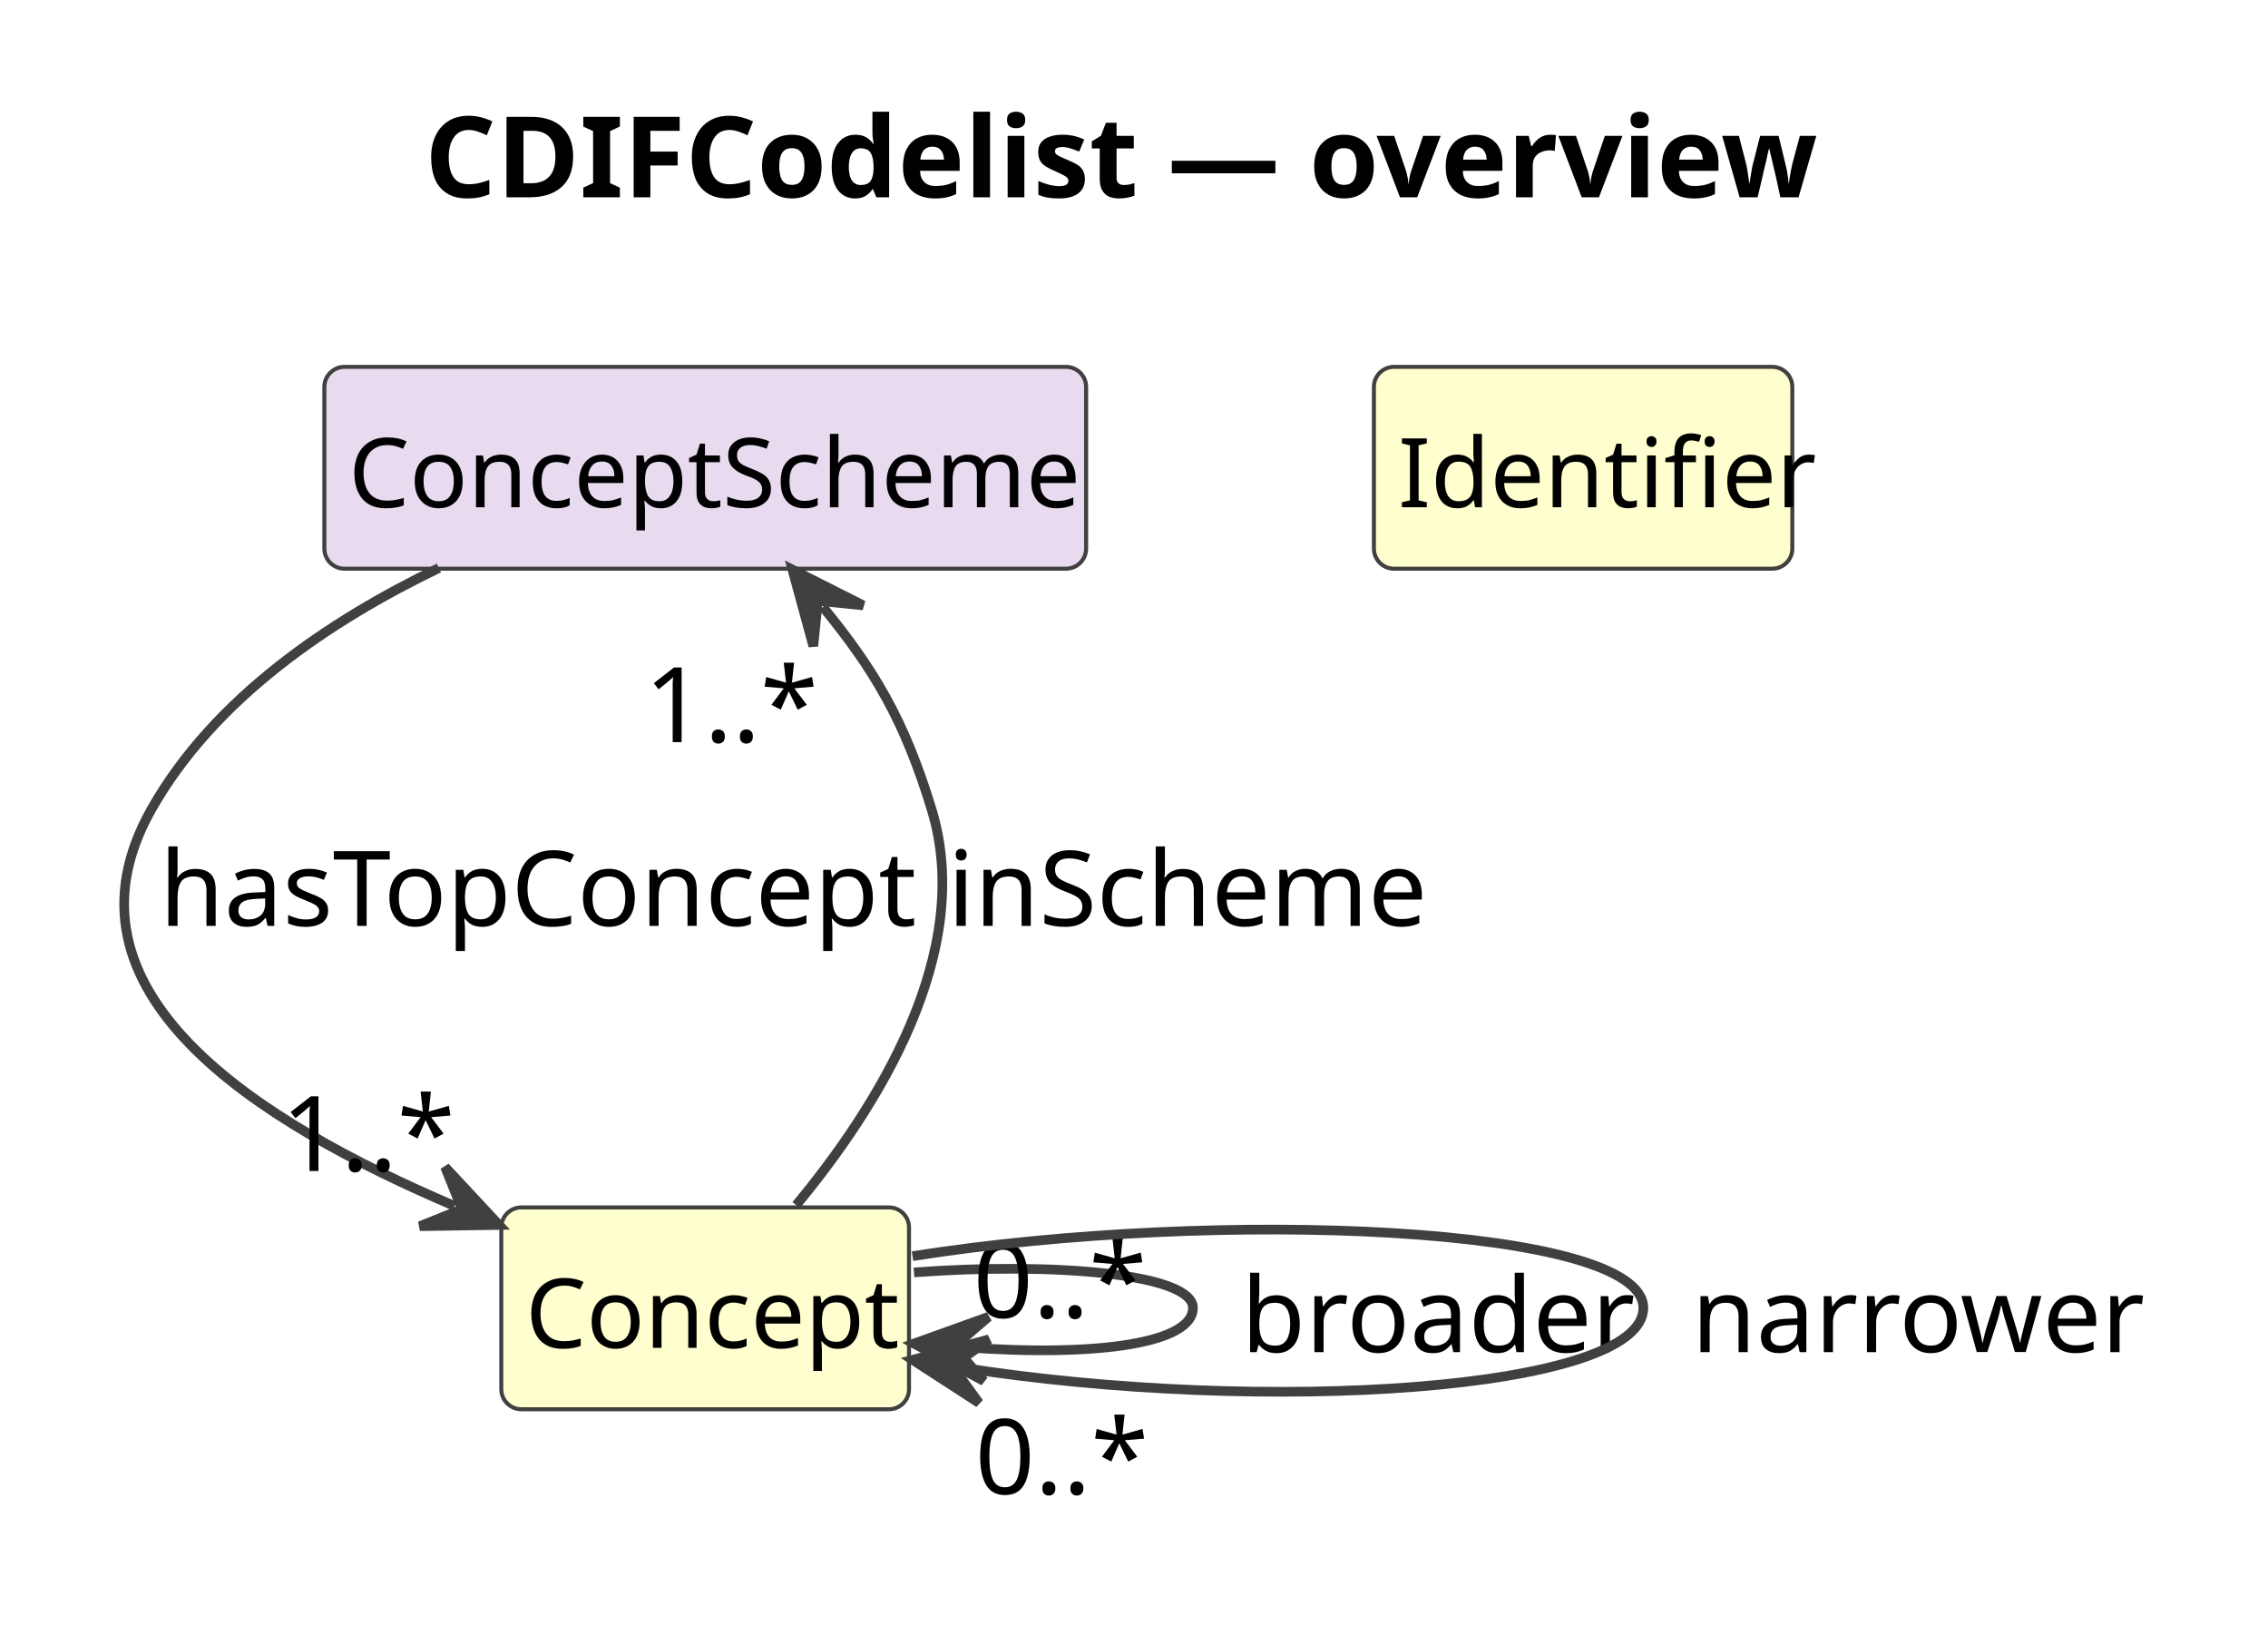
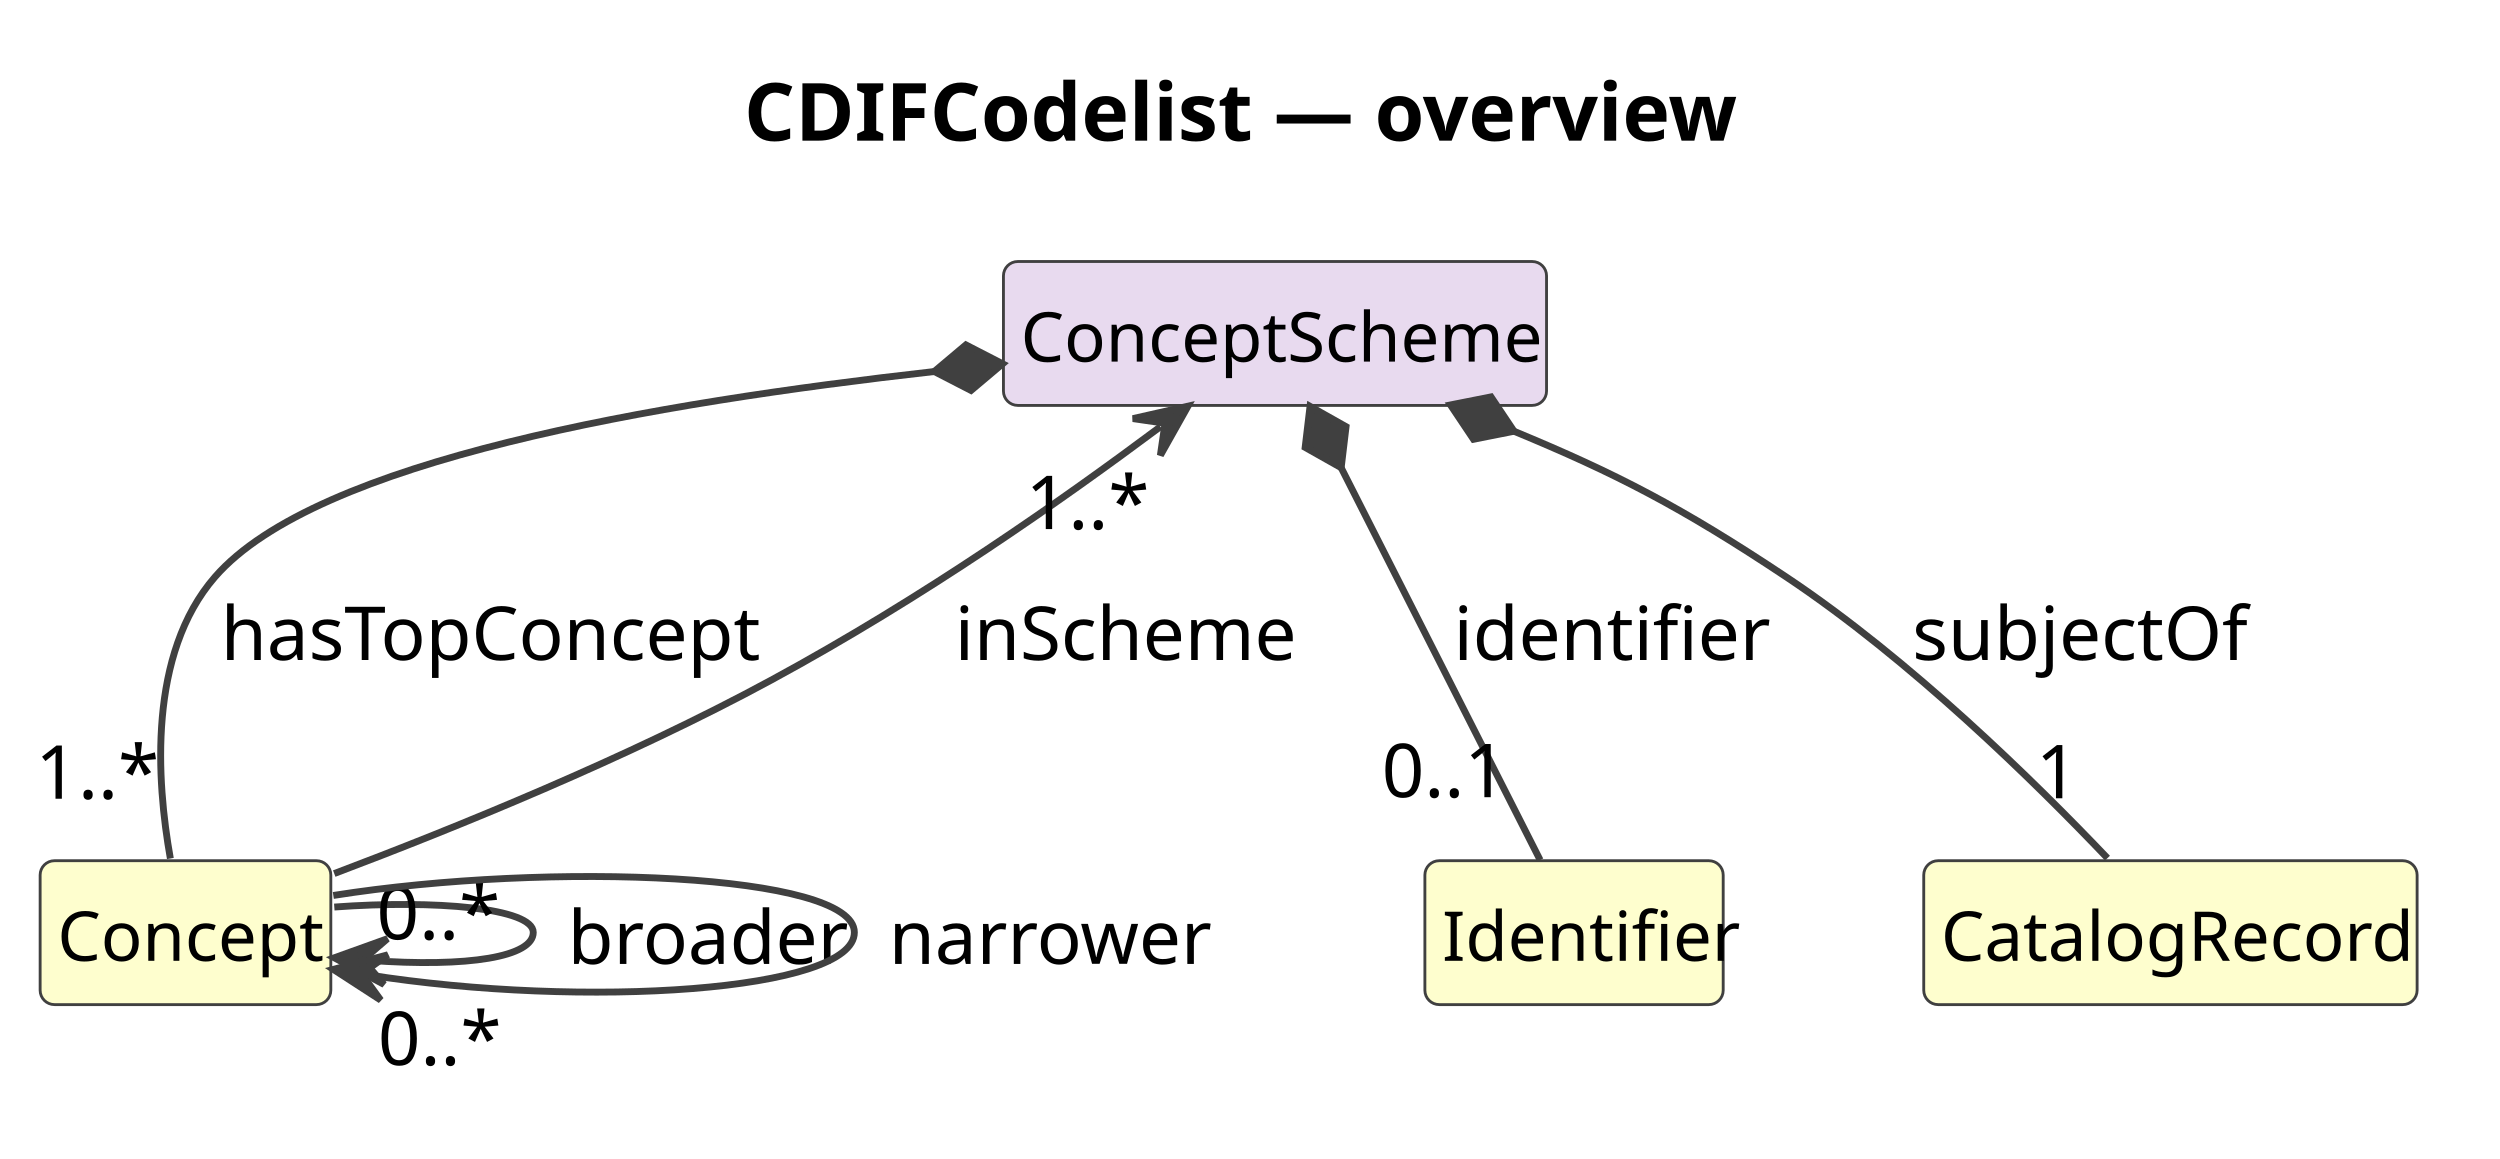
- <svg xmlns="http://www.w3.org/2000/svg" contentStyleType="text/css" data-diagram-type="CLASS" height="202px" preserveAspectRatio="none" style="width:282px;height:202px;background:#FFFFFF;" version="1.1" viewBox="0 0 282 202" width="282px" zoomAndPan="magnify">
+ <svg xmlns="http://www.w3.org/2000/svg" contentStyleType="text/css" data-diagram-type="CLASS" height="202px" preserveAspectRatio="none" style="width:436px;height:202px;background:#FFFFFF;" version="1.1" viewBox="0 0 436 202" width="436px" zoomAndPan="magnify">
  <defs />
  <g>
    <g class="title" data-source-line="1">
-       <text fill="#000000" font-family="sans-serif" font-size="14" font-weight="700" lengthAdjust="spacing" textLength="170.03" x="52.798" y="24.533">CDIFCodelist — overview</text>
+       <text fill="#000000" font-family="sans-serif" font-size="14" font-weight="700" lengthAdjust="spacing" textLength="170.03" x="129.757" y="24.533">CDIFCodelist — overview</text>
    </g>
    <g class="entity" data-qualified-name="ConceptScheme" data-source-line="12" id="ent0002">
-       <rect fill="#E8DAEF" height="25.094" rx="2.5" ry="2.5" style="stroke:#404040;stroke-width:0.5;" width="94.717" x="40.33" y="45.609" />
-       <text fill="#000000" font-family="sans-serif" font-size="12" lengthAdjust="spacing" textLength="88.717" x="43.33" y="63.066">ConceptScheme</text>
+       <rect fill="#E8DAEF" height="25.094" rx="2.5" ry="2.5" style="stroke:#404040;stroke-width:0.5;" width="94.717" x="175" y="45.609" />
+       <text fill="#000000" font-family="sans-serif" font-size="12" lengthAdjust="spacing" textLength="88.717" x="178" y="63.066">ConceptScheme</text>
    </g>
    <g class="entity" data-qualified-name="Concept" data-source-line="13" id="ent0003">
-       <rect fill="#FEFECE" height="25.094" rx="2.5" ry="2.5" style="stroke:#404040;stroke-width:0.5;" width="50.695" x="62.33" y="150.109" />
-       <text fill="#000000" font-family="sans-serif" font-size="12" lengthAdjust="spacing" textLength="44.695" x="65.33" y="167.566">Concept</text>
+       <rect fill="#FEFECE" height="25.094" rx="2.5" ry="2.5" style="stroke:#404040;stroke-width:0.5;" width="50.695" x="7" y="150.109" />
+       <text fill="#000000" font-family="sans-serif" font-size="12" lengthAdjust="spacing" textLength="44.695" x="10" y="167.566">Concept</text>
    </g>
    <g class="entity" data-qualified-name="Identifier" data-source-line="14" id="ent0004">
-       <rect fill="#FEFECE" height="25.094" rx="2.5" ry="2.5" style="stroke:#404040;stroke-width:0.5;" width="52.025" x="170.83" y="45.609" />
-       <text fill="#000000" font-family="sans-serif" font-size="12" lengthAdjust="spacing" textLength="46.025" x="173.83" y="63.066">Identifier</text>
+       <rect fill="#FEFECE" height="25.094" rx="2.5" ry="2.5" style="stroke:#404040;stroke-width:0.5;" width="52.025" x="248.5" y="150.109" />
+       <text fill="#000000" font-family="sans-serif" font-size="12" lengthAdjust="spacing" textLength="46.025" x="251.5" y="167.566">Identifier</text>
    </g>
-     <g class="link" data-entity-1="ent0002" data-entity-2="ent0003" data-link-type="dependency" data-source-line="15" id="lnk5">
-       <path codeLine="15" d="M54.57,70.619 C40.96,77.169 26.61,86.859 18.83,100.609 C6,123.299 31.97,139.478 56.53,149.938" fill="none" id="ConceptScheme-to-Concept" style="stroke:#404040;stroke-width:1.2;" />
-       <polygon fill="#404040" points="62.05,152.289,55.337,145.083,57.45,150.33,52.202,152.443,62.05,152.289" style="stroke:#404040;stroke-width:1.2;" />
-       <text fill="#000000" font-family="sans-serif" font-size="13" lengthAdjust="spacing" textLength="91.781" x="19.83" y="115.105">hasTopConcept</text>
-       <text fill="#000000" font-family="sans-serif" font-size="13" lengthAdjust="spacing" textLength="19.513" x="34.986" y="145.578">1..*</text>
+     <g class="entity" data-qualified-name="CatalogRecord" data-source-line="15" id="ent0005">
+       <rect fill="#FEFECE" height="25.094" rx="2.5" ry="2.5" style="stroke:#404040;stroke-width:0.5;" width="86.045" x="335.5" y="150.109" />
+       <text fill="#000000" font-family="sans-serif" font-size="12" lengthAdjust="spacing" textLength="80.045" x="338.5" y="167.566">CatalogRecord</text>
    </g>
-     <g class="link" data-entity-1="ent0003" data-entity-2="ent0002" data-link-type="dependency" data-source-line="16" id="lnk6">
-       <path codeLine="16" d="M98.99,149.829 C108.98,137.809 121.29,118.439 115.83,100.609 C112.43,89.479 108.706,83.276 102.326,75.466" fill="none" id="Concept-to-ConceptScheme" style="stroke:#404040;stroke-width:1.2;" />
-       <polygon fill="#404040" points="98.53,70.819,101.126,80.32,101.693,74.692,107.322,75.259,98.53,70.819" style="stroke:#404040;stroke-width:1.2;" />
-       <text fill="#000000" font-family="sans-serif" font-size="13" lengthAdjust="spacing" textLength="57.808" x="117.83" y="115.105">inScheme</text>
-       <text fill="#000000" font-family="sans-serif" font-size="13" lengthAdjust="spacing" textLength="19.513" x="80.139" y="92.259">1..*</text>
+     <g class="link" data-entity-1="ent0002" data-entity-2="ent0005" data-link-type="composition" data-source-line="16" id="lnk6">
+       <path codeLine="16" d="M264.048,75.209 C281.828,82.569 293.19,88.419 311.5,100.609 C333.24,115.089 354.95,136.439 367.54,149.659" fill="none" id="ConceptScheme-backto-CatalogRecord" style="stroke:#404040;stroke-width:1.2;" />
+       <polygon fill="#404040" points="252.96,70.619,256.974,76.61,264.048,75.209,260.034,69.218,252.96,70.619" style="stroke:#404040;stroke-width:1.2;" />
+       <text fill="#000000" font-family="sans-serif" font-size="13" lengthAdjust="spacing" textLength="54.914" x="333.5" y="115.105">subjectOf</text>
+       <text fill="#000000" font-family="sans-serif" font-size="13" lengthAdjust="spacing" textLength="7.23" x="355.062" y="139.216">1</text>
    </g>
-     <g class="link" data-entity-1="ent0003" data-entity-2="ent0003" data-link-type="dependency" data-source-line="17" id="lnk7">
-       <path codeLine="17" d="M113.64,158.189 C131.17,156.899 148.33,158.369 148.33,162.609 C148.33,166.849 137.154,168.77 119.624,167.48" fill="none" id="Concept-to-Concept" style="stroke:#404040;stroke-width:1.2;" />
-       <polygon fill="#404040" points="113.64,167.039,122.322,171.689,118.626,167.406,122.909,163.711,113.64,167.039" style="stroke:#404040;stroke-width:1.2;" />
-       <text fill="#000000" font-family="sans-serif" font-size="13" lengthAdjust="spacing" textLength="44.808" x="154.33" y="168.105">broader</text>
-       <text fill="#000000" font-family="sans-serif" font-size="13" lengthAdjust="spacing" textLength="19.513" x="121.007" y="163.825">0..*</text>
+     <g class="link" data-entity-1="ent0002" data-entity-2="ent0004" data-link-type="composition" data-source-line="17" id="lnk7">
+       <path codeLine="17" d="M233.899,81.571 C243.929,101.341 258.62,130.309 268.6,149.989" fill="none" id="ConceptScheme-backto-Identifier" style="stroke:#404040;stroke-width:1.2;" />
+       <polygon fill="#404040" points="228.47,70.869,227.617,78.03,233.899,81.571,234.752,74.41,228.47,70.869" style="stroke:#404040;stroke-width:1.2;" />
+       <text fill="#000000" font-family="sans-serif" font-size="13" lengthAdjust="spacing" textLength="49.137" x="253.5" y="115.105">identifier</text>
+       <text fill="#000000" font-family="sans-serif" font-size="13" lengthAdjust="spacing" textLength="21.684" x="240.971" y="139.032">0..1</text>
    </g>
-     <g class="link" data-entity-1="ent0003" data-entity-2="ent0003" data-link-type="dependency" data-source-line="18" id="lnk8">
-       <path codeLine="18" d="M113.46,156.169 C151.36,150.179 204.33,152.329 204.33,162.609 C204.33,172.899 157.286,175.986 119.386,169.996" fill="none" id="Concept-to-Concept-1" style="stroke:#404040;stroke-width:1.2;" />
-       <polygon fill="#404040" points="113.46,169.059,121.725,174.415,118.399,169.84,122.974,166.513,113.46,169.059" style="stroke:#404040;stroke-width:1.2;" />
-       <text fill="#000000" font-family="sans-serif" font-size="13" lengthAdjust="spacing" textLength="51.295" x="210.33" y="168.105">narrower</text>
-       <text fill="#000000" font-family="sans-serif" font-size="13" lengthAdjust="spacing" textLength="19.513" x="121.234" y="185.744">0..*</text>
+     <g class="link" data-entity-1="ent0002" data-entity-2="ent0003" data-link-type="composition" data-source-line="18" id="lnk8">
+       <path codeLine="18" d="M162.935,64.794 C114.236,70.284 55.22,80.249 37.5,100.609 C25.78,114.079 27.29,136.139 29.71,149.719" fill="none" id="ConceptScheme-backto-Concept" style="stroke:#404040;stroke-width:1.2;" />
+       <polygon fill="#404040" points="174.86,63.449,168.45,60.147,162.935,64.794,169.346,68.096,174.86,63.449" style="stroke:#404040;stroke-width:1.2;" />
+       <text fill="#000000" font-family="sans-serif" font-size="13" lengthAdjust="spacing" textLength="91.781" x="38.5" y="115.105">hasTopConcept</text>
+       <text fill="#000000" font-family="sans-serif" font-size="13" lengthAdjust="spacing" textLength="19.513" x="6.18" y="139.299">1..*</text>
+     </g>
+     <g class="link" data-entity-1="ent0003" data-entity-2="ent0002" data-link-type="dependency" data-source-line="19" id="lnk9">
+       <path codeLine="19" d="M58.29,152.349 C79.31,144.419 109.5,132.169 134.5,118.609 C161.25,104.109 185.27,87.176 202.38,74.416" fill="none" id="Concept-to-ConceptScheme" style="stroke:#404040;stroke-width:1.2;" />
+       <polygon fill="#404040" points="207.19,70.829,197.584,73.003,203.182,73.819,202.367,79.416,207.19,70.829" style="stroke:#404040;stroke-width:1.2;" />
+       <text fill="#000000" font-family="sans-serif" font-size="13" lengthAdjust="spacing" textLength="57.808" x="166.5" y="115.105">inScheme</text>
+       <text fill="#000000" font-family="sans-serif" font-size="13" lengthAdjust="spacing" textLength="19.513" x="178.883" y="92.273">1..*</text>
+     </g>
+     <g class="link" data-entity-1="ent0003" data-entity-2="ent0003" data-link-type="dependency" data-source-line="20" id="lnk10">
+       <path codeLine="20" d="M58.3,158.189 C75.84,156.899 93,158.369 93,162.609 C93,166.849 81.824,168.769 64.284,167.48" fill="none" id="Concept-to-Concept" style="stroke:#404040;stroke-width:1.2;" />
+       <polygon fill="#404040" points="58.3,167.039,66.982,171.689,63.286,167.406,67.569,163.71,58.3,167.039" style="stroke:#404040;stroke-width:1.2;" />
+       <text fill="#000000" font-family="sans-serif" font-size="13" lengthAdjust="spacing" textLength="44.808" x="99" y="168.105">broader</text>
+       <text fill="#000000" font-family="sans-serif" font-size="13" lengthAdjust="spacing" textLength="19.513" x="65.665" y="163.825">0..*</text>
+     </g>
+     <g class="link" data-entity-1="ent0003" data-entity-2="ent0003" data-link-type="dependency" data-source-line="21" id="lnk11">
+       <path codeLine="21" d="M58.13,156.169 C96.02,150.179 149,152.329 149,162.609 C149,172.899 101.946,175.986 64.056,169.996" fill="none" id="Concept-to-Concept-1" style="stroke:#404040;stroke-width:1.2;" />
+       <polygon fill="#404040" points="58.13,169.059,66.395,174.416,63.069,169.84,67.644,166.514,58.13,169.059" style="stroke:#404040;stroke-width:1.2;" />
+       <text fill="#000000" font-family="sans-serif" font-size="13" lengthAdjust="spacing" textLength="51.295" x="155" y="168.105">narrower</text>
+       <text fill="#000000" font-family="sans-serif" font-size="13" lengthAdjust="spacing" textLength="19.513" x="65.904" y="185.744">0..*</text>
    </g>
  </g>
</svg>
